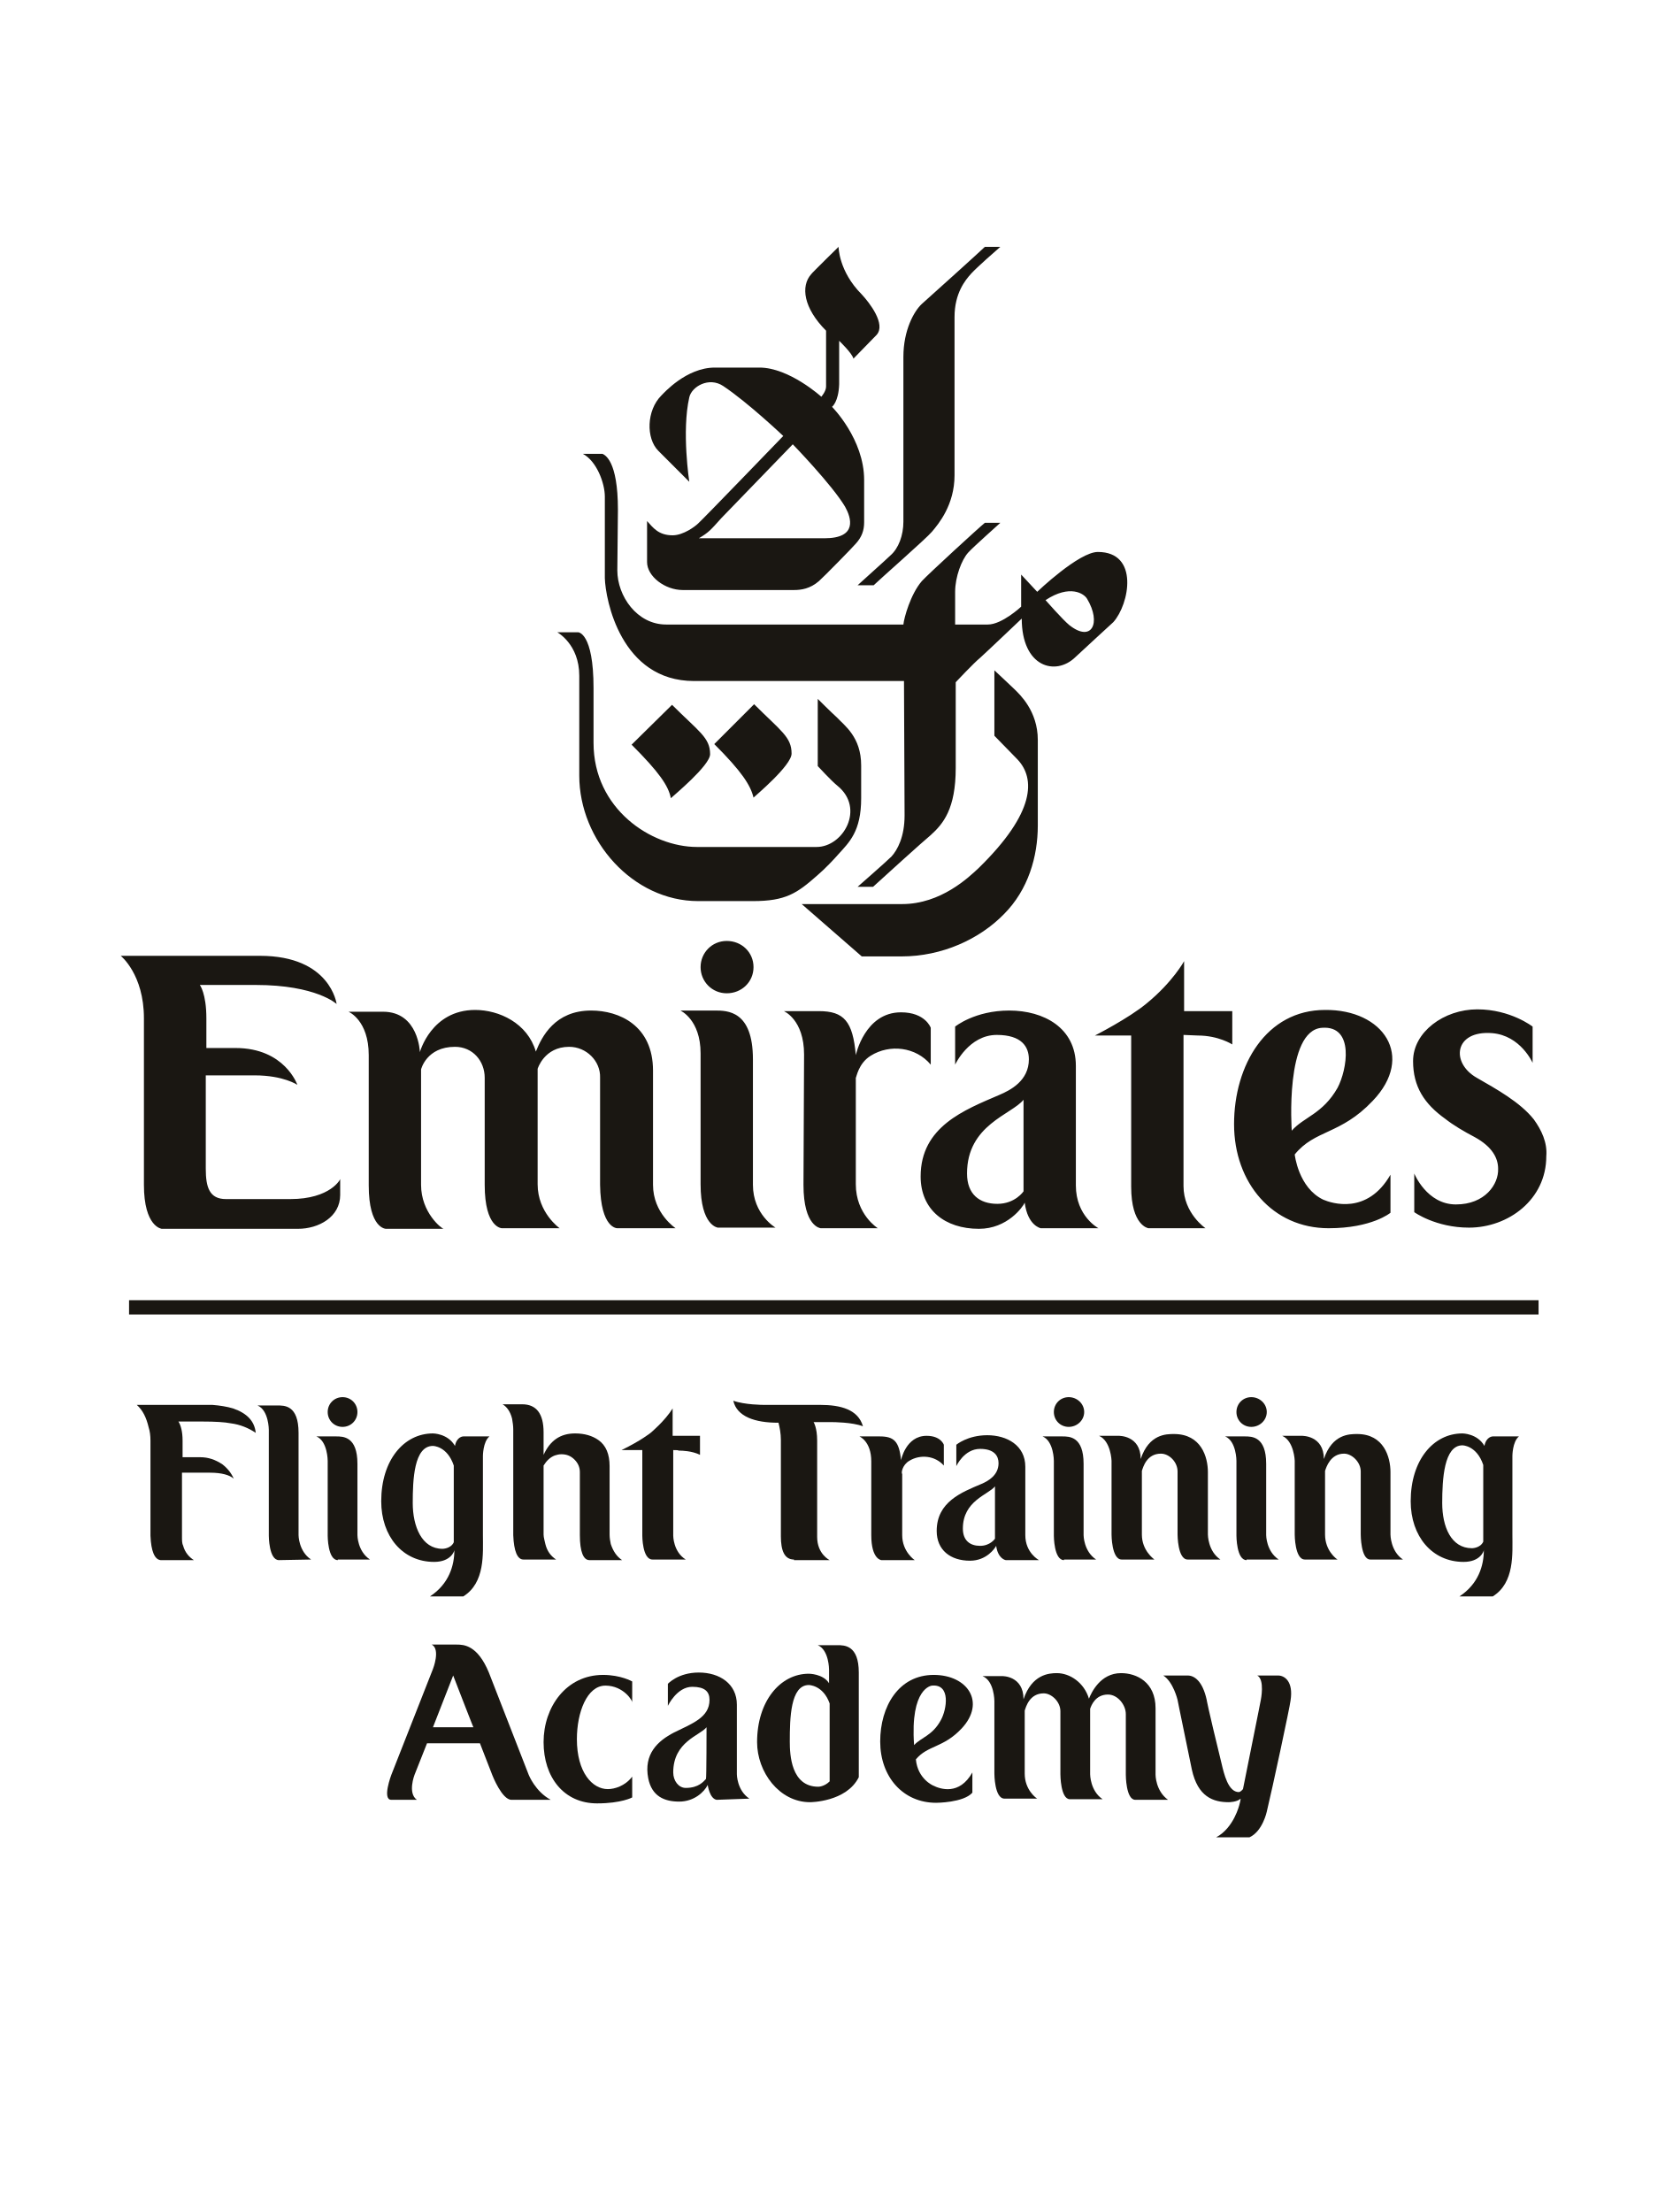
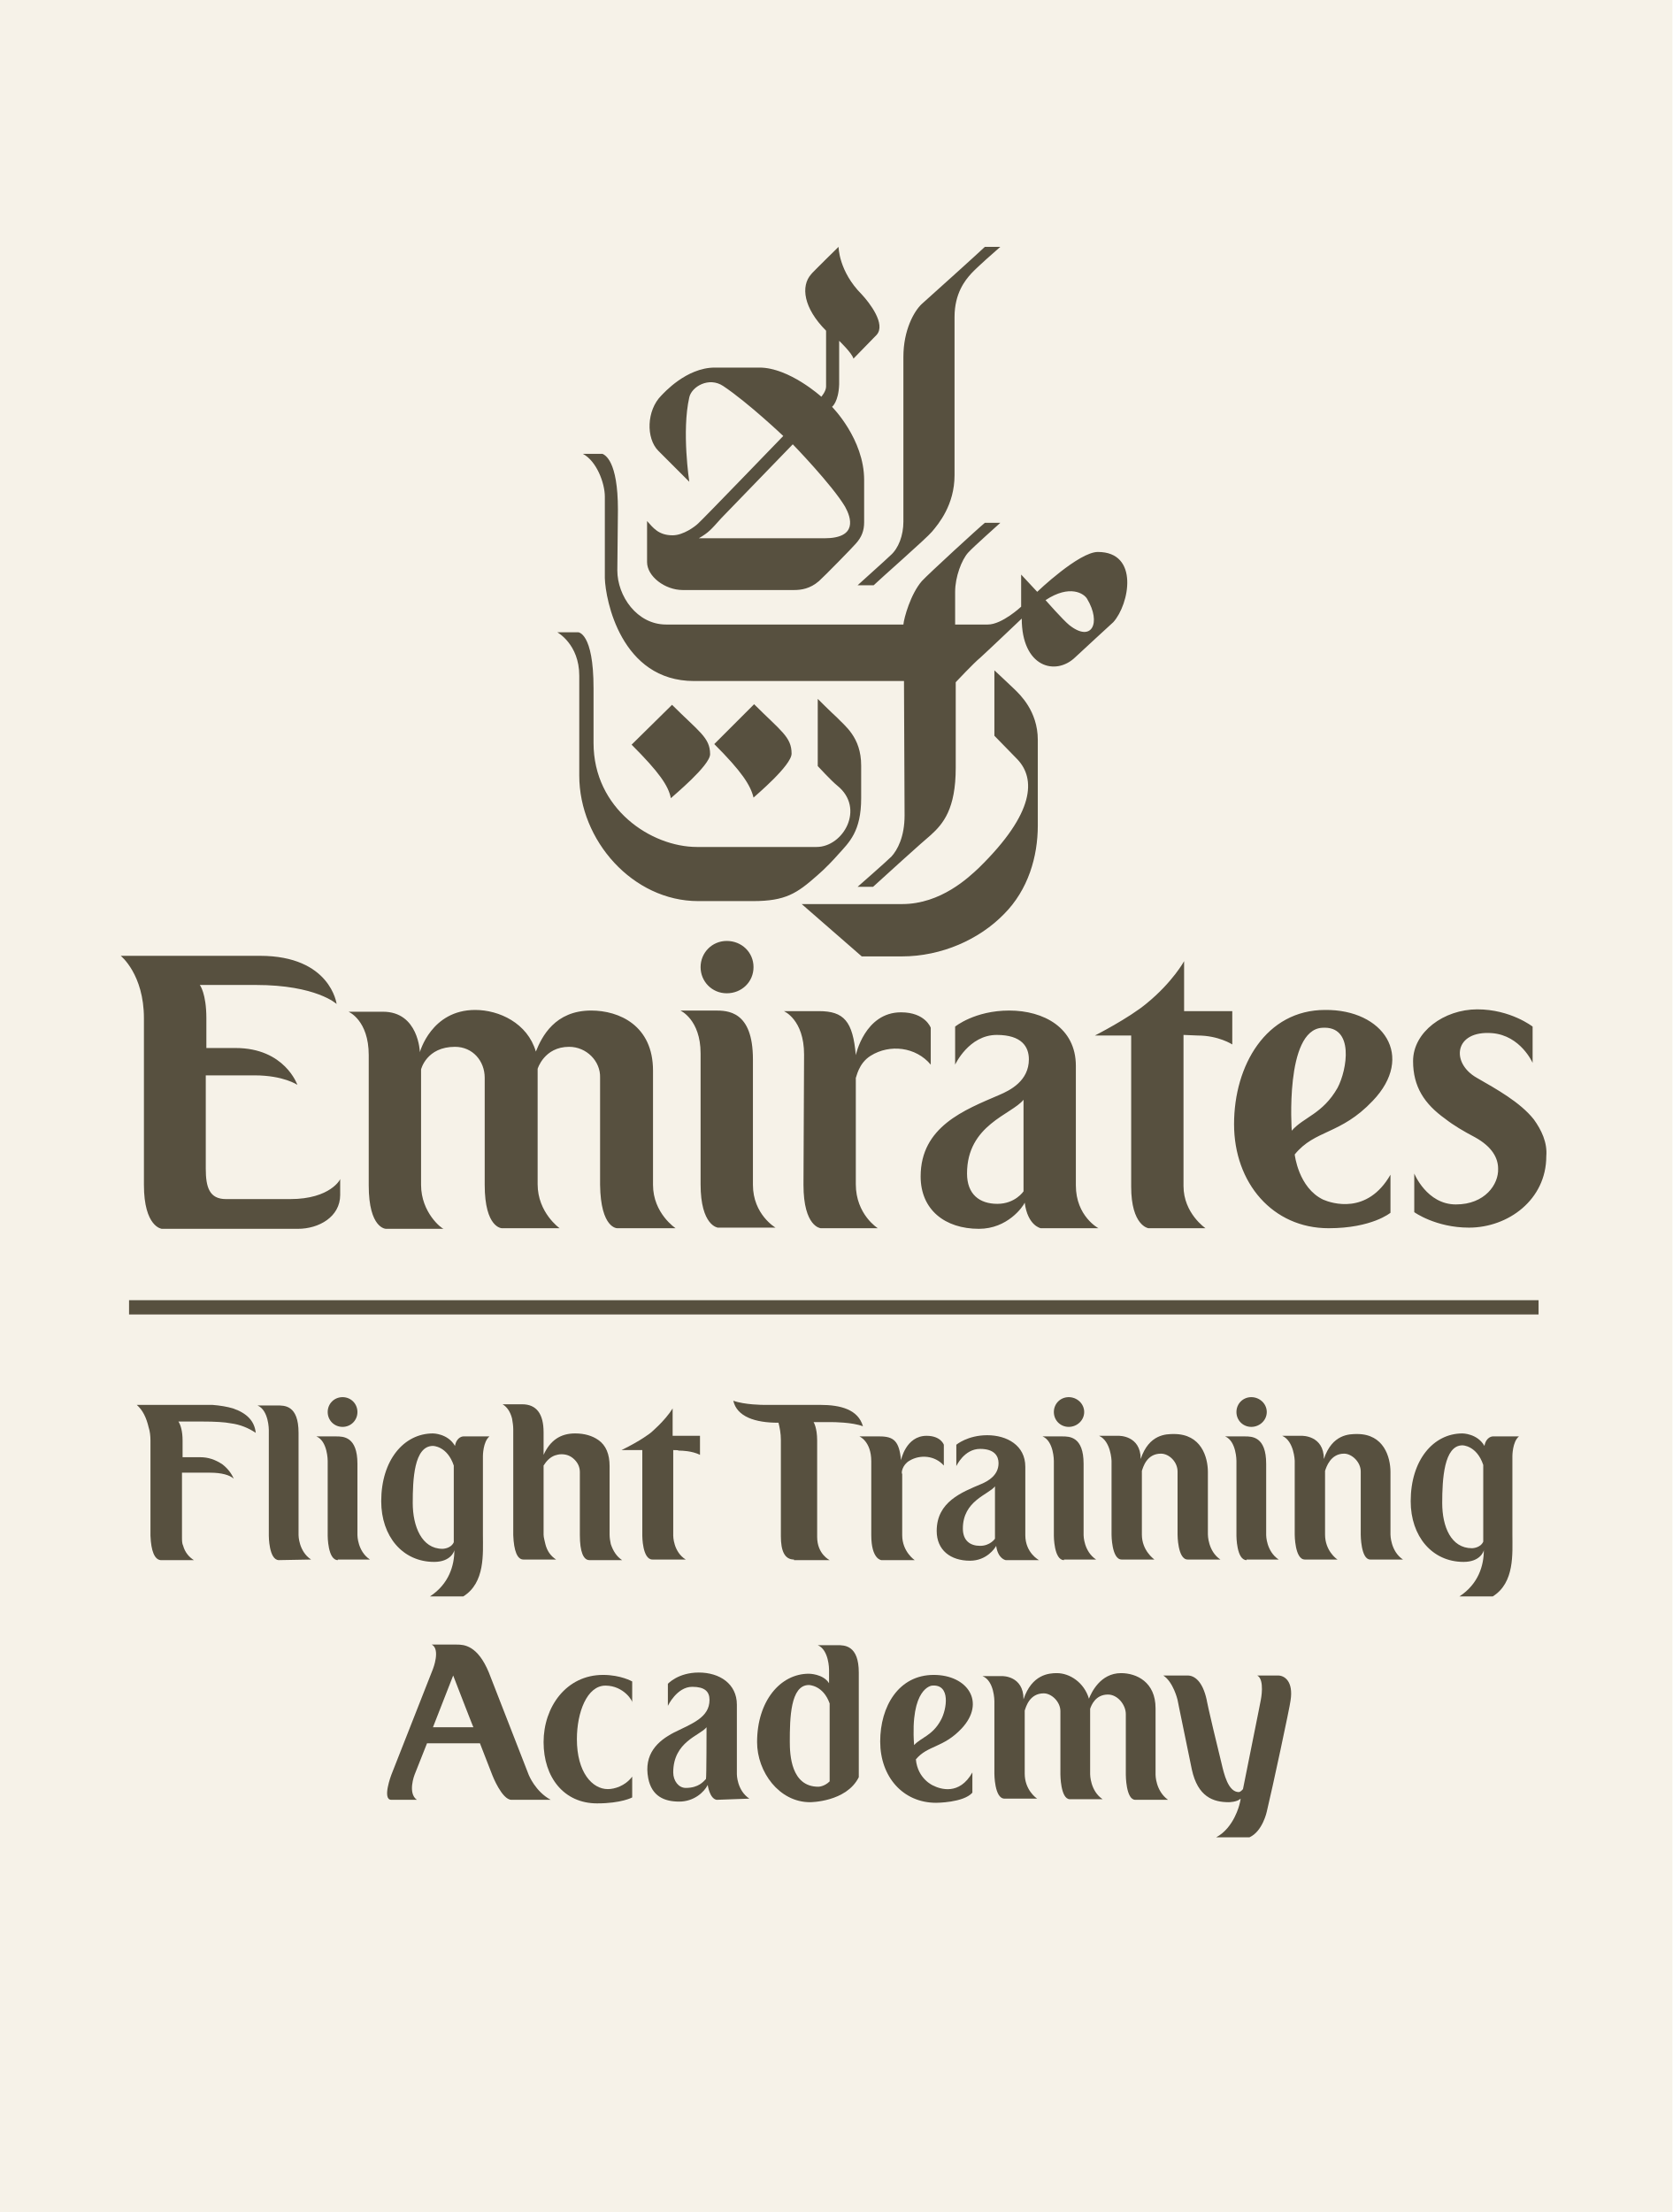
<svg xmlns="http://www.w3.org/2000/svg" xmlns:xlink="http://www.w3.org/1999/xlink" version="1.1" id="Layer_2_00000019666901135012079460000005764341612619615385_" x="0px" y="0px" viewBox="0 0 281.2 371.9" style="enable-background:new 0 0 281.2 371.9;" xml:space="preserve">
  <style type="text/css">
- 	.st0{fill:none;}
+ 	.st0{fill:#F6F2E8;}
	.st1{clip-path:url(#SVGID_00000097476071205633237910000001212068474973679506_);}
- 	.st2{fill:#1A1712;}
+ 	.st2{fill:#57503F;}
</style>
  <g id="Layer_1-2">
    <g>
      <rect class="st0" width="281.2" height="371.9" />
      <g>
        <defs>
          <rect id="SVGID_1_" width="281.2" height="371.9" />
        </defs>
        <clipPath id="SVGID_00000181047557949271906240000016962262292072648381_">
          <use xlink:href="#SVGID_1_" style="overflow:visible;" />
        </clipPath>
        <g style="clip-path:url(#SVGID_00000181047557949271906240000016962262292072648381_);">
          <path class="st2" d="M146.9,98.4c0.8-0.8,9-8,9.8-9c1.1-1.3,3.8-4.5,3.8-9.5c0-1.2,0-25.5,0-26.6c0-4,1.8-6.2,2.8-7.3      c1-1.1,4.1-3.8,4.9-4.5l-2.6,0c-0.7,0.7-9.7,8.8-10.6,9.6c-1.3,1.2-3.1,4.4-3.1,8.9v27.7c0,2.3-0.8,4.5-2.2,5.7      c-0.7,0.7-5.2,4.7-5.5,5L146.9,98.4L146.9,98.4z M170.6,115.9c-0.4-0.4-3.4-3.2-3.4-3.2v11c0,0,3.2,3.3,3.9,4      c3,3.2,3,8.9-6.5,18.2c-1.7,1.6-6.4,6.1-12.9,6.1h-16.9l10.1,8.8h6.7c6.8,0,13.1-2.9,17.2-7.1c4.1-4.1,5.7-9.7,5.7-14.9v-14.4      C174.5,119.5,171.4,116.7,170.6,115.9 M184.6,92.8c-3.2,0-10.2,6.7-10.2,6.7l-2.7-2.9v5.4c0,0-3.2,3-5.6,3h-5.5v-5.5      c0-2.5,1.1-5.4,2.2-6.6c0.9-1,5.1-4.7,5.4-5l-2.6,0c-1,0.8-9.5,8.6-10.6,9.8c-1.9,2.2-3,6.2-3.1,7.3c0,0-38.9,0-39.9,0      c-4.9,0-8.2-4.8-8.2-9.1c0-0.5,0.1-10.2,0.1-10.2c0-8.3-2.2-9.2-2.6-9.4H98c2.3,1.2,3.7,4.9,3.7,7.2c0,1.7,0,12.6,0,13.7      c0.1,3.6,2.7,17.3,15,17.3H152c0,0,0.1,21.6,0.1,22.6c0,3.6-1.2,5.8-2.2,6.9c-0.9,0.9-5.7,5.1-5.7,5.1h2.6      c1.3-1.2,8.7-7.9,9.7-8.7c2.1-1.9,4.2-4.4,4.2-11.3v-14.4c0,0,3.1-3.3,4.1-4.1c0.9-0.8,7-6.6,7-6.6c0,8.2,5.7,9.7,9,6.5      c1.3-1.2,5.4-5,6.4-5.9C189.9,101.6,191.6,92.8,184.6,92.8 M179.8,105.1c-1.1-0.9-4-4.2-4-4.2c4.1-2.7,6.5-1.1,7-0.2      C185.2,104.7,183.6,108.1,179.8,105.1 M133.1,126.7c0-2.8-1.8-3.8-6.3-8.3l-6.7,6.7c4.6,4.6,6.1,6.9,6.6,9      C127,133.8,133.1,128.7,133.1,126.7 M114.8,99.2h18.7c1.2,0,2.7-0.2,4.2-1.5c0.8-0.7,5.8-5.8,6.2-6.3c1-1.1,1.4-2.2,1.4-3.6      v-7.1c0-6.9-5.4-12.3-5.4-12.3s1.1-0.8,1.2-3.8c0-0.8,0-7.3,0-7.3s2.2,2.1,2.4,3c0,0,3.9-4,3.9-4c1.6-1.8-1.2-5.4-2.5-6.8      c-3.9-3.9-3.9-8-3.9-8s-4.6,4.5-4.6,4.6c-1.8,2-1.3,5.7,2.5,9.5v9.4c0,0.8-0.8,1.7-0.8,1.7s-5.4-4.9-10.4-4.9h-7.5      c-4.8,0-8.6,4.3-9,4.7c-2.5,2.5-2.6,7.2-0.5,9.3c1,1,5.2,5.2,5.2,5.2s-1.3-8.5,0-14.2c0.4-1.8,3.3-3.5,5.7-1.9      c4.2,2.8,10.1,8.4,10.1,8.4S118,87.5,117.4,88c-0.5,0.5-2.5,2-4.3,2c-2.4,0-3.3-1.3-4.3-2.4c0,0,0,6.4,0,6.9      C108.8,96.9,111.8,99.2,114.8,99.2 M121.3,87.1c0.4-0.4,12-12.4,12-12.4s6.6,6.8,8.8,10.5c1,1.8,2.2,5.3-3.5,5.3h-21.1      C119.2,89.5,119.5,89.1,121.3,87.1 M140.9,143.7c1.9-2.1,3.9-3.9,3.9-9.5v-5.5c0-4.8-2.8-6.7-4.1-8.1c-0.9-0.8-3.2-3.1-3.2-3.1      v11.3c0,0,2.3,2.5,3.3,3.3c4.7,3.8,1,10.3-3.5,10.3c-0.9,0-18.9,0-20.1,0c-7.7,0-17.4-6.4-17.4-17.5v-9.2c0-9.4-2.6-9.4-2.6-9.4      h-3.5c0,0,3.7,2,3.7,7.3v16.8c0,10.9,9,21.1,20,21.1h9.2c5.5,0,7.4-1.3,10.8-4.3C138.7,146.1,140.3,144.4,140.9,143.7       M119.4,126.8c0-2.8-1.9-3.8-6.4-8.3l-6.8,6.7c4.6,4.6,6.2,6.9,6.6,9C113.2,133.8,119.4,128.7,119.4,126.8" />
          <path class="st2" d="M109.8,199.2V180c0-7.6-5.7-10.1-10.4-10.1c-6.1,0-8.3,4.4-9.3,6.9c-1.4-4.8-6.2-7-10.2-7      c-7.4,0-9.3,7.1-9.3,7.1s-0.2-6.8-6.2-6.8l-5.8,0c0,0,3.4,1.4,3.4,7.3v21.9c0,7.3,2.9,7.3,2.9,7.3h9.7c-0.3,0-3.8-2.7-3.8-7.4      v-19.4c0,0,0.9-3.8,5.7-3.8c3,0,5,2.4,5,5.2v18c0,7.3,2.9,7.3,2.9,7.3h9.7c0,0-3.7-2.6-3.7-7.4l0-19.4c0,0,1.1-3.7,5.3-3.7      c2.9,0,5.3,2.4,5.2,5.2c0,0,0,16.5,0,18c0.1,7.4,2.9,7.3,2.9,7.3c5.1,0,9.8,0,9.8,0S109.8,204,109.8,199.2 M126.6,199.2l0-21.1      c0-8.2-4.3-8.2-6.4-8.2h-5.8c0,0,3.4,1.5,3.4,7.2v22c0,7,2.9,7.3,2.9,7.3c5.1,0,9.7,0,9.7,0S126.6,204.2,126.6,199.2       M146.4,177.5c3.2-2,7.6-1.5,10.1,1.5v-6.2c0,0-0.9-2.6-5-2.6c-6.1,0-7.6,7.2-7.6,7.2c-0.5-5.7-2-7.4-6.2-7.4h-5.9      c0,0,3.4,1.4,3.4,7.3l-0.1,21.9c0,7.1,2.9,7.3,2.9,7.3h9.6c0,0-3.7-2.3-3.7-7.4v-17.9C144,181.2,144.3,178.8,146.4,177.5       M201.4,174.1c3.5,0,5.8,1.5,5.8,1.5V170h-8.1v-8.4c0,0-1.9,3.5-6.3,7.1c-3,2.5-8.7,5.4-8.7,5.4h6.1v25.4c0,6.6,2.9,7,2.9,7      c5.3,0,9.6,0,9.6,0s-3.7-2.5-3.7-7.1v-25.4L201.4,174.1 M230.8,185.1c7.2-7.5,1.8-15.4-8-15.3c-9.9,0-15.3,9.3-15.3,19.2      s6.5,17.5,15.9,17.5c7.3,0,10.4-2.6,10.4-2.6l0-6.4c-3.9,6.8-9.9,4.8-11.3,4.2c-4.2-2-4.8-7.6-4.8-7.6      C221.1,189.9,225.4,190.8,230.8,185.1 M217.2,190.1c0,0-1.2-16.9,5.1-17.3c5.5-0.4,4.2,7.1,2.6,10.1      C222.4,187.3,219.2,187.8,217.2,190.1 M122.2,167c2.5,0,4.5-1.9,4.5-4.4s-2-4.4-4.5-4.4s-4.4,2-4.4,4.4S119.7,167,122.2,167       M257.9,188.2c-2.3-2.9-6.3-5.1-9.6-7c-4.4-2.5-3.8-8,2.6-7.5c4.8,0.4,6.8,5,6.8,5v-6.1c0,0-3.7-2.9-9.3-2.9s-10.8,3.8-10.8,8.7      c0,4.3,1.9,7.2,5.4,9.7c1.4,1.1,3.1,2.1,5,3.1c2.9,1.6,3.9,3.5,3.9,5.3c0.1,2.6-2.2,6-7.1,6s-7-5.2-7-5.2l0,6.5      c0,0,3.6,2.6,9.2,2.6c6.6,0,13-4.7,13-12C260.2,192.1,259.2,190,257.9,188.2 M180.9,199.3v-20.1c0-6.4-5.4-9.3-11.2-9.3      s-9.1,2.7-9.1,2.7v6.4c0,0,2.3-5,7-5c4.2,0,5.4,2,5.4,4.1c0,3.6-3.1,5.2-5,6c-5.8,2.5-13.2,5.3-13.2,13.7c0,5.6,4.1,8.8,9.8,8.8      c4.8,0,7.4-3.7,7.7-4.4c0.5,3.9,2.7,4.3,2.7,4.3c5.1,0,9.7,0,9.7,0S180.9,204.5,180.9,199.3 M172.1,200.3c0,0-1.4,2.1-4.4,2.1      s-5.1-1.6-5.1-5.1c0-8.2,7.5-9.9,9.5-12.4V200.3L172.1,200.3z M48.8,201.6H38c-2.8,0-3.4-2-3.4-5.1v-15.7c0,0,8.1,0,8.2,0      c4.9,0,7.2,1.6,7.2,1.6s-2.1-6.2-10.4-6.2h-4.9v-5c0-4.2-1.1-5.6-1.1-5.6h9.4c10.2,0,13.6,3.2,13.6,3.2s-1-8.1-12.9-8.1H20.3      c0,0,3.9,3.1,3.9,10.5l0,28c0,7.1,3,7.4,3,7.4h22.9c3.5,0,7.1-2,7.1-5.7v-2.7C57.3,198.2,55.6,201.6,48.8,201.6" />
          <rect x="21.7" y="218.6" class="st2" width="237" height="2.4" />
          <path class="st2" d="M76.8,276.5c1.2,0,3.5,0.1,5.4,4.7l6.7,17.2c0,0,1.1,2.8,3.7,4.2H86c-1.6,0-3.2-4.1-3.2-4.1l-2.1-5.4h-8.9      l-2.1,5.3h0c0,0-1.2,3.1,0.4,4.2h-4.3c-1.6,0,0-4.2,0-4.2l7-17.8c0,0,1.3-3.3-0.2-4.1L76.8,276.5L76.8,276.5z M76.2,281.7      l-3.4,8.7h6.8C79.6,290.5,76.2,281.7,76.2,281.7z" />
          <path class="st2" d="M101.8,283.4c-3.1,0-4.8,4.5-4.8,9c0,5.6,2.6,8.4,5.2,8.4c1.1,0,2.9-0.5,4.1-2.1v3.5c0,0-1.8,1-5.9,1      c-5.6,0-9-4.4-9-10.3s3.8-11.3,10-11.3c3,0,4.9,1.1,4.9,1.1v3.6C106.5,286.1,104.9,283.4,101.8,283.4" />
          <path class="st2" d="M120.5,302.6c-1.2-0.2-1.5-2.5-1.5-2.5c-0.6,1.2-2.3,2.8-4.8,2.8s-4.6-0.9-5.2-3.9      c-0.8-4.1,1.6-6.3,4.3-7.7c3-1.5,6-2.5,6-5.5c0-1.4-0.8-2.2-2.9-2.2c-2.6,0-4.1,3.2-4.1,3.2v-3.7c0,0,1.7-1.9,5.2-1.9      s6.4,1.9,6.4,5.4v11.7c0,0,0,2.7,2.1,4.1L120.5,302.6L120.5,302.6z M118.8,290.4c-1.1,1.4-5.6,2.4-5.6,7.6      c0,1.4,0.9,2.6,2.1,2.6c2.2,0,3-1.1,3.4-1.5C118.8,299.1,118.8,290.4,118.8,290.4z" />
          <path class="st2" d="M136.2,303c-5.2,0-8.9-5.1-8.9-10.1c0-6.9,3.9-11.5,8.7-11.5c0,0,2.4,0,3.4,1.6v-2.3c0,0,0-3.3-1.9-4.1h3.3      c1.2,0,3.6,0,3.6,4.6v17.6h0C142.3,303,136.2,303,136.2,303 M139.5,286.4c-1.1-3.1-3.5-3.1-3.5-3.1c-3.1,0-3.2,5.6-3.2,9.5      c0,2.2,0.2,7.6,4.8,7.6c0,0,1,0,1.9-0.9V286.4z" />
          <path class="st2" d="M163.5,301.4c-1.5,1.7-6.1,1.7-6.1,1.7c-5.6,0-9.4-4.4-9.4-10.3s3.1-11.2,9-11.2c5.7,0,8.8,4.6,4.7,9      c-3.1,3.3-5.7,2.8-7.7,5.2c0.3,3.3,2.9,4.4,2.9,4.4c1.2,0.6,4.4,1.7,6.6-2.2L163.5,301.4L163.5,301.4z M156.7,283.4      c0,0-3.7,0.3-3,10c1.2-1.3,3.1-1.6,4.5-4.2C159.2,287.4,159.9,283.1,156.7,283.4" />
          <path class="st2" d="M190.9,302.6c-1.6,0-1.6-4.2-1.6-4.2s0-0.9,0-10.2c0-1.6-1.4-3.3-3-3.3c-2.1,0-2.8,1.8-3,2.4v11      c0,0,0,2.8,2.1,4.2h-5.5c-1.6,0-1.6-4.2-1.6-4.2l0-10.6c0-1.6-1.5-3-2.8-3c-2.4,0-3,2.3-3.2,2.9v10.6c0,2.7,1.9,4.1,2.1,4.2      h-5.5c-1.7,0-1.7-4.2-1.7-4.2V286c0,0,0-3.4-2-4.2h3.3c0,0,3.6-0.1,3.6,3.9c1.4-4.2,4.3-4.4,5.6-4.4c2.2,0,4.6,1.6,5.4,4.3      c0.4-1,1.9-4.3,5.4-4.3c2.6,0,5.8,1.5,5.8,5.9v11.2c0,0,0,2.7,2.1,4.2L190.9,302.6L190.9,302.6z" />
          <path class="st2" d="M213,304.6c0,0-0.7,3.3-2.9,4.3h-5.6c3-1.6,3.9-5.5,3.9-5.5s0.2-0.7,0.2-1c-0.6,0.6-2,0.6-2,0.6      c-2.6,0-5.2-0.9-6.2-5.5c-2.4-11.6-2.4-11.7-2.4-11.7s-0.7-3-2.4-4.1h4.1c1.1,0,2.5,0.9,3.2,4.1c0,0,0.1,0.9,2.5,10.7      c0.4,1.7,1.1,4.8,2.9,4.8c0,0,0.3,0,0.7-0.5c3-14.9,3-15,3-15s0.7-3.4-0.6-4.1h3.5c1.1,0,2.6,1,2.1,4.2      C216.9,286.9,213.9,300.9,213,304.6" />
          <path class="st2" d="M43,240.9c-1.2-0.8-2.6-1.4-4.2-1.6c-1-0.2-2.6-0.3-4.8-0.3h-4c0.4,0.6,0.7,1.7,0.7,3.2v1.7      c0,0.3,0,0.7,0,1.1h3c1.3,0,2.5,0.4,3.7,1.2c0.9,0.7,1.5,1.5,1.9,2.4c-0.7-0.6-2-1-4-1h-4.7v10.8c0,0.6,0,1.1,0.2,1.5      c0.3,1.1,1,1.9,1.8,2.4H27c-1-0.1-1.6-1.5-1.7-4.1v-16c0-0.8-0.1-1.6-0.3-2.2c-0.4-1.7-1-2.9-2-3.8h12.7      c1.3,0.1,2.5,0.3,3.5,0.6C41.5,237.6,42.8,238.9,43,240.9" />
          <path class="st2" d="M104.6,262.3h-5.5c-1,0-1.6-1.4-1.6-4.2c0-1.1,0-4.7,0-10.6c0-0.8-0.3-1.5-0.9-2.1      c-0.6-0.6-1.3-0.9-2.2-0.9c-0.4,0-0.8,0.1-1.1,0.2c-0.8,0.3-1.4,0.9-1.9,1.7v11.6c0,0.5,0.2,1.1,0.3,1.6c0.3,1.2,0.9,2,1.8,2.6      H88c-1,0-1.6-1.4-1.7-4.1v-17.8c0-0.6-0.1-1.2-0.2-1.8c-0.3-1.2-0.9-2-1.6-2.4h3.3c2.4,0,3.6,1.6,3.6,4.7v3.8      c1.1-2.4,2.8-3.6,5.3-3.6c1.6,0,2.9,0.4,3.9,1.1c1.3,0.9,1.9,2.4,1.9,4.4v11.5c0,0.6,0.1,1.1,0.2,1.6      C103.1,260.8,103.7,261.7,104.6,262.3" />
          <path class="st2" d="M46.9,262.3c-1.7,0-1.7-4.1-1.7-4.1v-17.8c0,0,0-3.3-1.9-4.1h3.3c1.2,0,3.6-0.1,3.6,4.6v17.2h0      c0,0,0,2.7,2.1,4.1L46.9,262.3L46.9,262.3z" />
          <path class="st2" d="M109.7,262.2c-1.7,0-1.7-4-1.7-4v-14.4l-3.5,0c3.3-1.6,4.9-2.9,4.9-2.9s2.4-2,3.7-4.1v4.6h4.6l0,3.2      c-1.4-0.7-3.2-0.7-3.2-0.7c-0.9,0,0.1-0.1-1.3-0.1v14.4c0,0,0,2.7,2.1,4L109.7,262.2L109.7,262.2z" />
          <path class="st2" d="M57.6,239.9c-1.4,0-2.5-1.1-2.5-2.5s1.1-2.5,2.5-2.5s2.5,1.1,2.5,2.5S59,239.9,57.6,239.9 M56.8,262.3      c-1.7,0-1.7-4.1-1.7-4.1v-12.6c0,0,0-3.3-1.9-4.1h3.3c1.2,0,3.6,0,3.6,4.6v12h0c0,0,0,2.7,2.1,4.1H56.8L56.8,262.3z" />
          <path class="st2" d="M77.9,241.5h4.4c-1.1,0.9-1.1,3.3-1.1,3.3v13.2c0,3.2,0.4,8.1-3.3,10.4h-5.6c3.2-2.1,4.1-5.2,4.1-7.8      c0,0.2-0.6,2-3.4,2c-5.3,0-8.9-4.3-8.9-10.2c0-6.9,3.8-11.4,8.7-11.4c0,0,2.5,0,3.7,2.1C76.8,241.5,77.9,241.5,77.9,241.5       M74.4,260.4c0,0,1.4,0,1.9-1.1v-12.9c-1.1-3.3-3.5-3.3-3.5-3.3c-3.2,0-3.4,5.7-3.4,9.6S70.9,260.4,74.4,260.4" />
          <path class="st2" d="M179.7,239.9c-1.4,0-2.5-1.1-2.5-2.5s1.1-2.5,2.5-2.5s2.6,1.1,2.6,2.5S181.1,239.9,179.7,239.9       M178.9,262.3c-1.7,0-1.7-4.1-1.7-4.1l0,0v-12.6c0,0,0-3.3-1.9-4.1h3.3c1.2,0,3.6,0,3.6,4.6v12h0c0,0,0,2.7,2.1,4.1H178.9z" />
          <path class="st2" d="M251,241.5h4.4c-1.1,0.9-1.1,3.3-1.1,3.3V258c0,3.2,0.4,8.1-3.3,10.4h-5.6c3.2-2.1,4.1-5.2,4.1-7.8      c0,0.2-0.6,2-3.4,2c-5.3,0-8.9-4.3-8.9-10.2c0-6.9,3.8-11.4,8.7-11.4c0,0,2.5,0,3.7,2.1C249.9,241.5,251,241.5,251,241.5       M247.5,260.3c0,0,1.4,0,1.9-1.1v-12.9c-1.1-3.3-3.5-3.3-3.5-3.3c-3.1,0-3.4,5.7-3.4,9.7S244,260.3,247.5,260.3" />
          <path class="st2" d="M203.1,247.5V258c0,0,0,2.8,2.1,4.2h-5.5c-1.7,0-1.7-4.2-1.7-4.2l0-10.6c0-1.6-1.4-3-2.8-3      c-2.4,0-3,2.3-3.2,2.9V258c0,2.7,2,4.1,2.1,4.2h-5.5c-1.7,0-1.7-4.2-1.7-4.2v-12.4c0,0-0.1-3.3-2.1-4.2h3.3c0,0,3.7-0.1,3.7,3.9      c1.4-4.2,4.3-4.2,5.6-4.2C202,241.1,203.1,245,203.1,247.5" />
          <path class="st2" d="M152.9,245.6c1.8-1.1,4.3-0.9,5.8,0.8v-3.5c0,0-0.5-1.5-2.9-1.5c-3.5,0-4.3,4.1-4.3,4.1      c-0.3-3.2-1.2-4-3.6-4h-3.4c0,0,2,0.8,2,4.2l0,12.4c0,4.1,1.7,4.2,1.7,4.2h5.6c0,0-2.1-1.4-2.1-4.2l0-10.3      C151.5,247.7,151.7,246.3,152.9,245.6" />
          <path class="st2" d="M133.5,262.2c-1.6,0-2.2-1.5-2.2-3.9l0-16.2c0-1.1-0.2-2.1-0.4-2.9h-0.1c-3.8,0-6.9-1-7.5-3.7      c1.9,0.7,5.1,0.7,5.1,0.7h9.5c3.5,0,6.4,0.8,7.2,3.6c-1.8-0.7-5.1-0.7-5.1-0.7h-3.2c0,0,0.6,0.9,0.6,3.1v16.2      c0,2.9,2.1,3.9,2.1,3.9H133.5L133.5,262.2z" />
          <path class="st2" d="M172.4,258.1v-11.5c0-3.6-3.1-5.3-6.4-5.3s-5.2,1.6-5.2,1.6v3.6c0,0,1.3-2.9,4-2.9c2.4,0,3.1,1.2,3.1,2.4      c0,2-1.7,3-2.9,3.5c-3.3,1.4-7.5,3-7.5,7.9c0,3.2,2.3,5,5.6,5c2.8,0,4.2-2.1,4.4-2.5c0.3,2.2,1.6,2.4,1.6,2.4c2.9,0,5.6,0,5.6,0      S172.4,261.1,172.4,258.1 M167.3,258.7c0,0-0.8,1.2-2.5,1.2s-2.9-0.9-2.9-2.9c0-4.7,4.3-5.7,5.4-7.1L167.3,258.7L167.3,258.7z" />
          <path class="st2" d="M210.4,239.9c-1.4,0-2.5-1.1-2.5-2.5s1.1-2.5,2.5-2.5s2.6,1.1,2.6,2.5S211.8,239.9,210.4,239.9       M209.6,262.3c-1.7,0-1.7-4.1-1.7-4.1l0,0v-12.6c0,0,0-3.3-1.9-4.1h3.3c1.2,0,3.6,0,3.6,4.6v12h0c0,0,0,2.7,2.1,4.1H209.6      L209.6,262.3z" />
          <path class="st2" d="M233.8,247.5V258c0,0,0,2.8,2.1,4.2h-5.5c-1.6,0-1.6-4.2-1.6-4.2l0-10.6c0-1.6-1.5-3-2.8-3      c-2.3,0-3,2.3-3.2,2.9V258c0,2.7,1.9,4.1,2.1,4.2h-5.5c-1.7,0-1.7-4.2-1.7-4.2v-12.4c0,0-0.1-3.3-2.1-4.2h3.3      c0,0,3.7-0.1,3.7,3.9c1.4-4.2,4.3-4.2,5.6-4.2C232.7,241.1,233.8,245,233.8,247.5" />
        </g>
      </g>
    </g>
  </g>
</svg>
